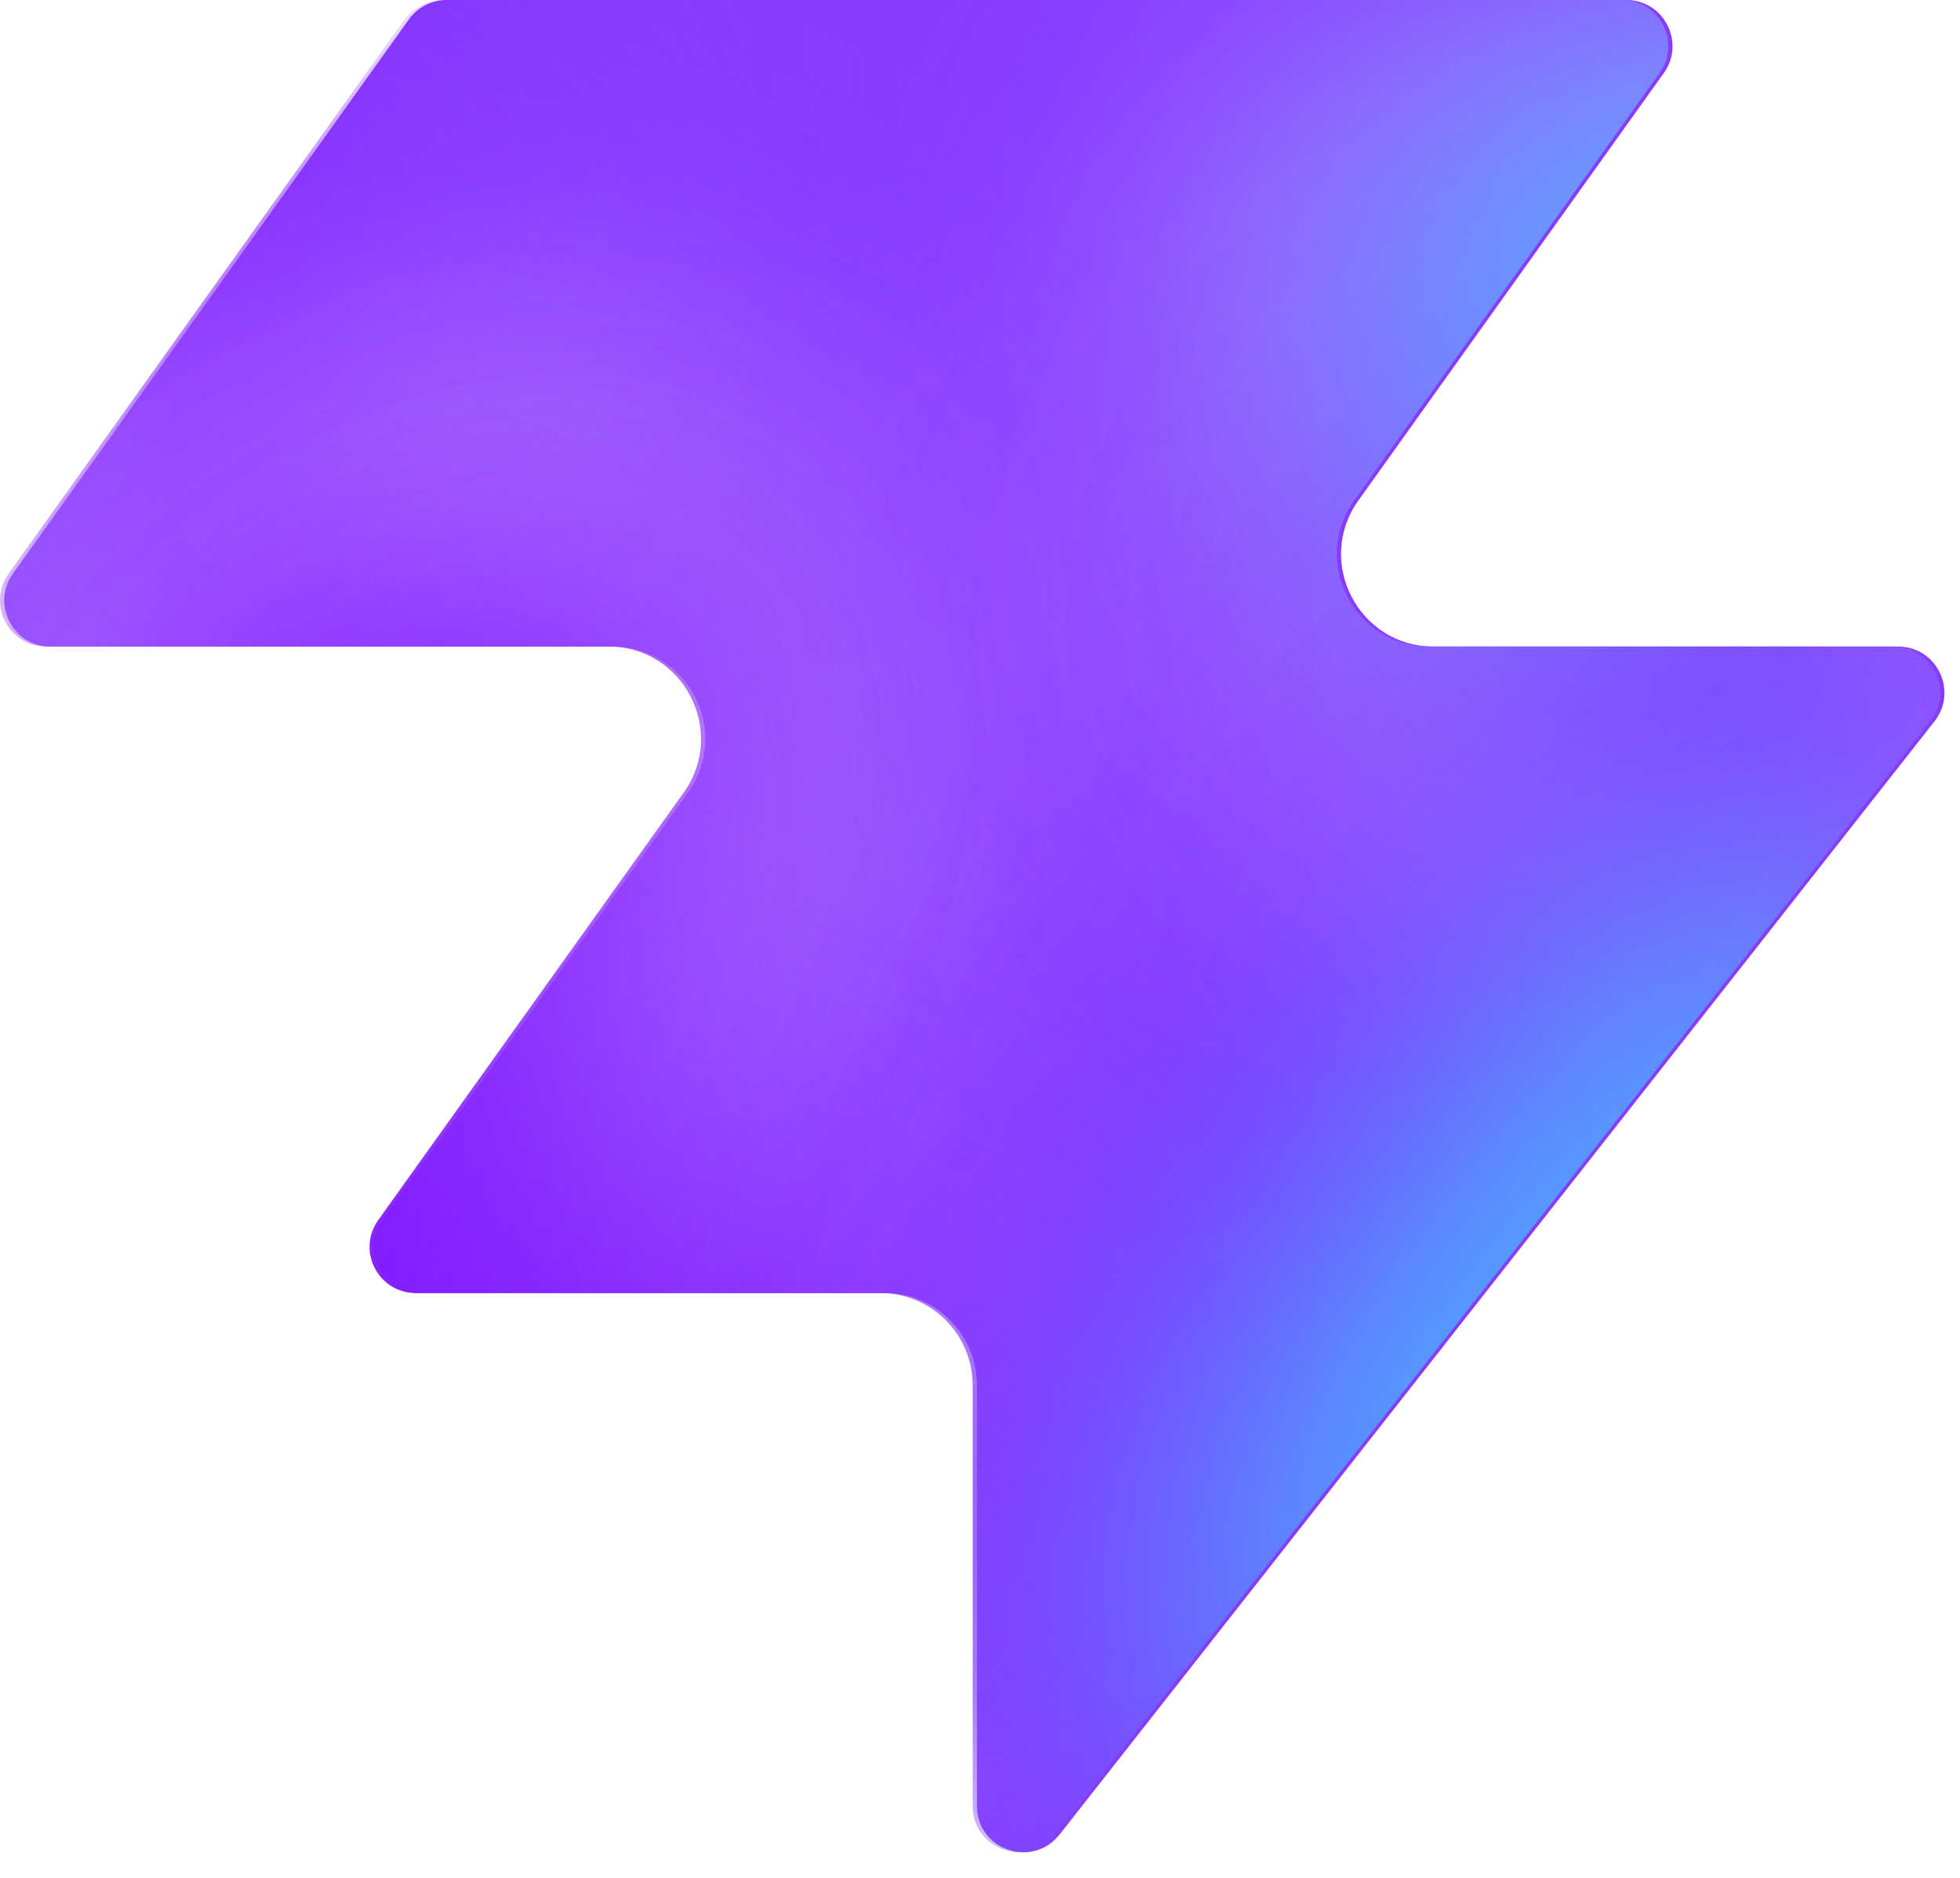
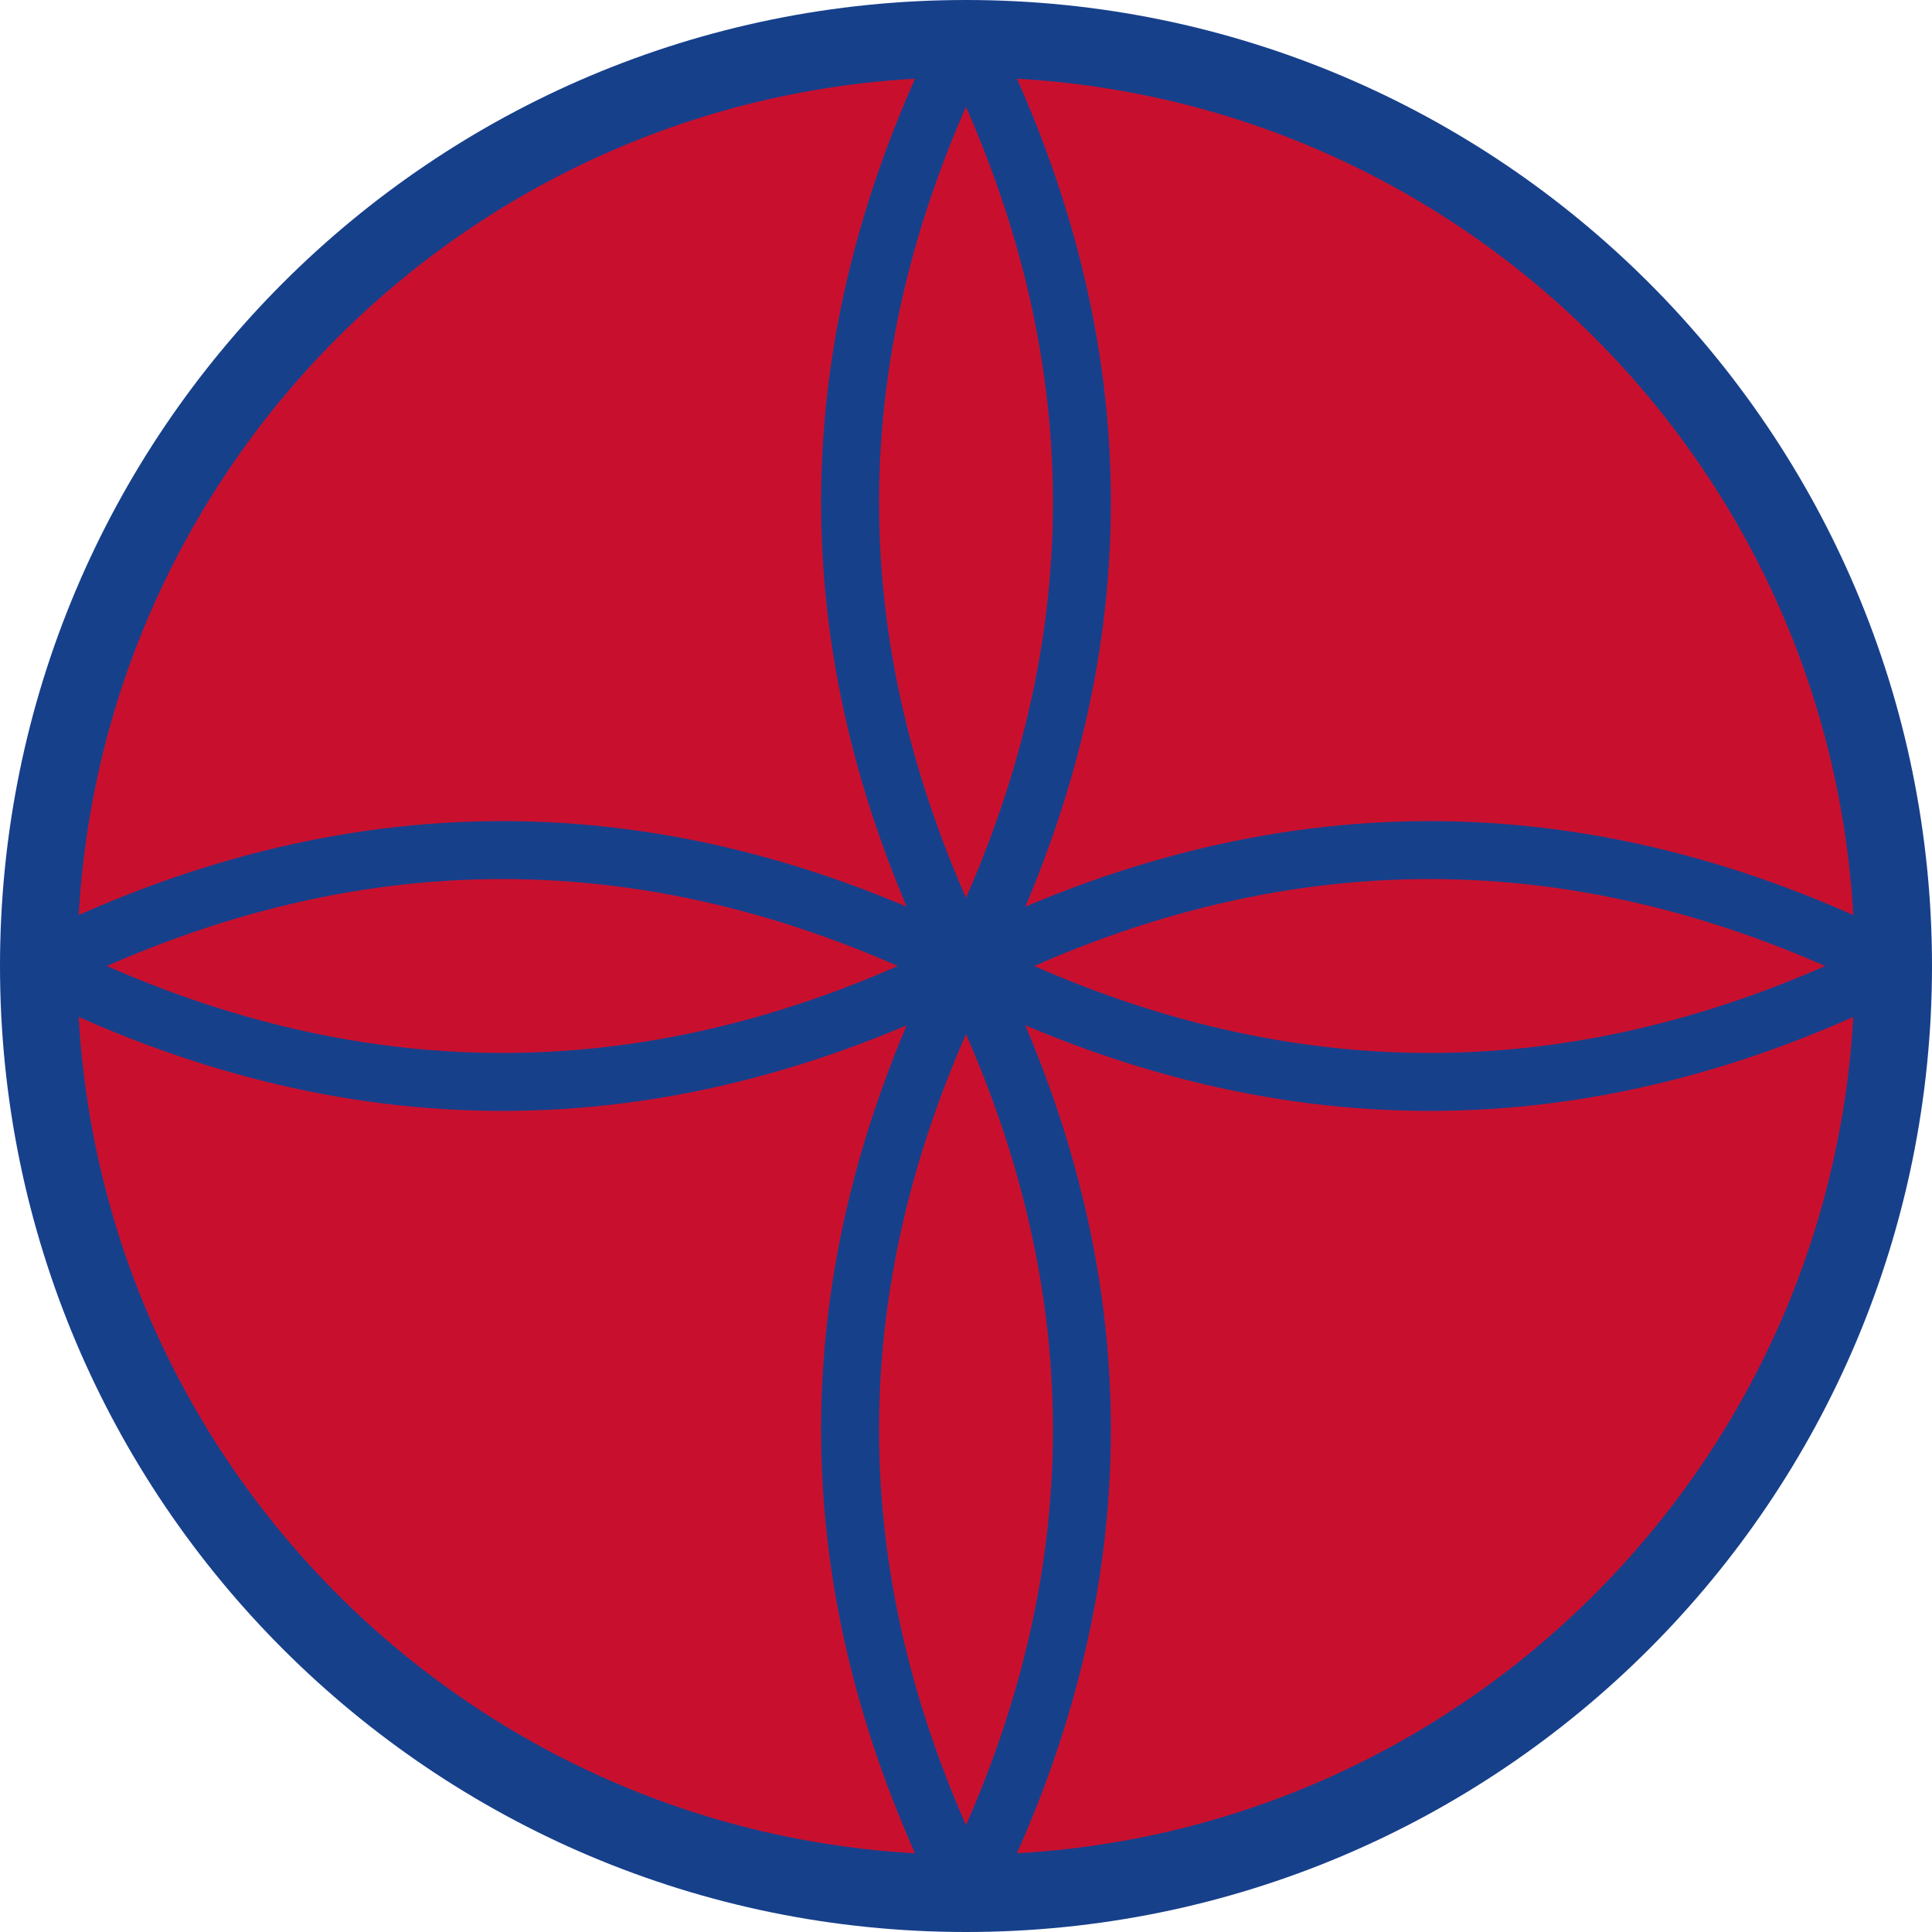
- <svg xmlns="http://www.w3.org/2000/svg" width="48" height="46" fill="none" viewBox="0 0 48 46">
-   <path fill="#863bff" d="M25.946 44.938c-.664.845-2.021.375-2.021-.698V33.937a2.26 2.26 0 0 0-2.262-2.262H10.287c-.92 0-1.456-1.04-.92-1.788l7.48-10.471c1.07-1.497 0-3.578-1.842-3.578H1.237c-.92 0-1.456-1.04-.92-1.788L10.013.474c.214-.297.556-.474.92-.474h28.894c.92 0 1.456 1.04.92 1.788l-7.48 10.471c-1.07 1.498 0 3.579 1.842 3.579h11.377c.943 0 1.473 1.088.89 1.83L25.947 44.94z" style="fill:#863bff;fill:color(display-p3 .525 .23 1);fill-opacity:1" />
-   <mask id="a" width="48" height="46" x="0" y="0" maskUnits="userSpaceOnUse" style="mask-type:alpha">
-     <path fill="#000" d="M25.842 44.938c-.664.844-2.021.375-2.021-.698V33.937a2.26 2.26 0 0 0-2.262-2.262H10.183c-.92 0-1.456-1.04-.92-1.788l7.48-10.471c1.07-1.498 0-3.579-1.842-3.579H1.133c-.92 0-1.456-1.04-.92-1.787L9.91.473c.214-.297.556-.474.92-.474h28.894c.92 0 1.456 1.04.92 1.788l-7.48 10.471c-1.07 1.498 0 3.578 1.842 3.578h11.377c.943 0 1.473 1.088.89 1.832L25.843 44.94z" style="fill:#000;fill-opacity:1" />
-   </mask>
-   <g mask="url(#a)">
-     <g filter="url(#b)">
-       <ellipse cx="5.508" cy="14.704" fill="#ede6ff" rx="5.508" ry="14.704" style="fill:#ede6ff;fill:color(display-p3 .927 .903 1);fill-opacity:1" transform="matrix(.00324 1 1 -.00324 -4.47 31.516)" />
-     </g>
-     <g filter="url(#c)">
-       <ellipse cx="10.399" cy="29.851" fill="#ede6ff" rx="10.399" ry="29.851" style="fill:#ede6ff;fill:color(display-p3 .927 .903 1);fill-opacity:1" transform="matrix(.00324 1 1 -.00324 -39.328 7.883)" />
-     </g>
-     <g filter="url(#d)">
-       <ellipse cx="5.508" cy="30.487" fill="#7e14ff" rx="5.508" ry="30.487" style="fill:#7e14ff;fill:color(display-p3 .492 .077 1);fill-opacity:1" transform="rotate(89.814 -25.913 -14.639)scale(1 -1)" />
-     </g>
-     <g filter="url(#e)">
-       <ellipse cx="5.508" cy="30.599" fill="#7e14ff" rx="5.508" ry="30.599" style="fill:#7e14ff;fill:color(display-p3 .492 .077 1);fill-opacity:1" transform="rotate(89.814 -32.644 -3.334)scale(1 -1)" />
-     </g>
-     <g filter="url(#f)">
-       <ellipse cx="5.508" cy="30.599" fill="#7e14ff" rx="5.508" ry="30.599" style="fill:#7e14ff;fill:color(display-p3 .492 .077 1);fill-opacity:1" transform="matrix(.00324 1 1 -.00324 -34.34 30.47)" />
-     </g>
-     <g filter="url(#g)">
-       <ellipse cx="14.072" cy="22.078" fill="#ede6ff" rx="14.072" ry="22.078" style="fill:#ede6ff;fill:color(display-p3 .927 .903 1);fill-opacity:1" transform="rotate(93.35 24.506 48.493)scale(-1 1)" />
-     </g>
-     <g filter="url(#h)">
-       <ellipse cx="3.47" cy="21.501" fill="#7e14ff" rx="3.47" ry="21.501" style="fill:#7e14ff;fill:color(display-p3 .492 .077 1);fill-opacity:1" transform="rotate(89.009 28.708 47.59)scale(-1 1)" />
-     </g>
-     <g filter="url(#i)">
-       <ellipse cx="3.47" cy="21.501" fill="#7e14ff" rx="3.47" ry="21.501" style="fill:#7e14ff;fill:color(display-p3 .492 .077 1);fill-opacity:1" transform="rotate(89.009 28.708 47.59)scale(-1 1)" />
-     </g>
-     <g filter="url(#j)">
-       <ellipse cx=".387" cy="8.972" fill="#7e14ff" rx="4.407" ry="29.108" style="fill:#7e14ff;fill:color(display-p3 .492 .077 1);fill-opacity:1" transform="rotate(39.51 .387 8.972)" />
-     </g>
-     <g filter="url(#k)">
-       <ellipse cx="47.523" cy="-6.092" fill="#7e14ff" rx="4.407" ry="29.108" style="fill:#7e14ff;fill:color(display-p3 .492 .077 1);fill-opacity:1" transform="rotate(37.892 47.523 -6.092)" />
-     </g>
-     <g filter="url(#l)">
-       <ellipse cx="41.412" cy="6.333" fill="#47bfff" rx="5.971" ry="9.665" style="fill:#47bfff;fill:color(display-p3 .28 .748 1);fill-opacity:1" transform="rotate(37.892 41.412 6.333)" />
-     </g>
-     <g filter="url(#m)">
-       <ellipse cx="-1.879" cy="38.332" fill="#7e14ff" rx="4.407" ry="29.108" style="fill:#7e14ff;fill:color(display-p3 .492 .077 1);fill-opacity:1" transform="rotate(37.892 -1.88 38.332)" />
-     </g>
-     <g filter="url(#n)">
-       <ellipse cx="-1.879" cy="38.332" fill="#7e14ff" rx="4.407" ry="29.108" style="fill:#7e14ff;fill:color(display-p3 .492 .077 1);fill-opacity:1" transform="rotate(37.892 -1.88 38.332)" />
-     </g>
-     <g filter="url(#o)">
-       <ellipse cx="35.651" cy="29.907" fill="#7e14ff" rx="4.407" ry="29.108" style="fill:#7e14ff;fill:color(display-p3 .492 .077 1);fill-opacity:1" transform="rotate(37.892 35.651 29.907)" />
-     </g>
-     <g filter="url(#p)">
-       <ellipse cx="38.418" cy="32.4" fill="#47bfff" rx="5.971" ry="15.297" style="fill:#47bfff;fill:color(display-p3 .28 .748 1);fill-opacity:1" transform="rotate(37.892 38.418 32.4)" />
-     </g>
-   </g>
-   <defs>
-     <filter id="b" width="60.045" height="41.654" x="-19.77" y="16.149" color-interpolation-filters="sRGB" filterUnits="userSpaceOnUse">
-       <feFlood flood-opacity="0" result="BackgroundImageFix" />
-       <feBlend in="SourceGraphic" in2="BackgroundImageFix" result="shape" />
-       <feGaussianBlur result="effect1_foregroundBlur_2002_17158" stdDeviation="7.659" />
-     </filter>
-     <filter id="c" width="90.34" height="51.437" x="-54.613" y="-7.533" color-interpolation-filters="sRGB" filterUnits="userSpaceOnUse">
-       <feFlood flood-opacity="0" result="BackgroundImageFix" />
-       <feBlend in="SourceGraphic" in2="BackgroundImageFix" result="shape" />
-       <feGaussianBlur result="effect1_foregroundBlur_2002_17158" stdDeviation="7.659" />
-     </filter>
-     <filter id="d" width="79.355" height="29.4" x="-49.64" y="2.03" color-interpolation-filters="sRGB" filterUnits="userSpaceOnUse">
-       <feFlood flood-opacity="0" result="BackgroundImageFix" />
-       <feBlend in="SourceGraphic" in2="BackgroundImageFix" result="shape" />
-       <feGaussianBlur result="effect1_foregroundBlur_2002_17158" stdDeviation="4.596" />
-     </filter>
-     <filter id="e" width="79.579" height="29.4" x="-45.045" y="20.029" color-interpolation-filters="sRGB" filterUnits="userSpaceOnUse">
-       <feFlood flood-opacity="0" result="BackgroundImageFix" />
-       <feBlend in="SourceGraphic" in2="BackgroundImageFix" result="shape" />
-       <feGaussianBlur result="effect1_foregroundBlur_2002_17158" stdDeviation="4.596" />
-     </filter>
-     <filter id="f" width="79.579" height="29.4" x="-43.513" y="21.178" color-interpolation-filters="sRGB" filterUnits="userSpaceOnUse">
-       <feFlood flood-opacity="0" result="BackgroundImageFix" />
-       <feBlend in="SourceGraphic" in2="BackgroundImageFix" result="shape" />
-       <feGaussianBlur result="effect1_foregroundBlur_2002_17158" stdDeviation="4.596" />
-     </filter>
-     <filter id="g" width="74.749" height="58.852" x="15.756" y="-17.901" color-interpolation-filters="sRGB" filterUnits="userSpaceOnUse">
-       <feFlood flood-opacity="0" result="BackgroundImageFix" />
-       <feBlend in="SourceGraphic" in2="BackgroundImageFix" result="shape" />
-       <feGaussianBlur result="effect1_foregroundBlur_2002_17158" stdDeviation="7.659" />
-     </filter>
-     <filter id="h" width="61.377" height="25.362" x="23.548" y="2.284" color-interpolation-filters="sRGB" filterUnits="userSpaceOnUse">
-       <feFlood flood-opacity="0" result="BackgroundImageFix" />
-       <feBlend in="SourceGraphic" in2="BackgroundImageFix" result="shape" />
-       <feGaussianBlur result="effect1_foregroundBlur_2002_17158" stdDeviation="4.596" />
-     </filter>
-     <filter id="i" width="61.377" height="25.362" x="23.548" y="2.284" color-interpolation-filters="sRGB" filterUnits="userSpaceOnUse">
-       <feFlood flood-opacity="0" result="BackgroundImageFix" />
-       <feBlend in="SourceGraphic" in2="BackgroundImageFix" result="shape" />
-       <feGaussianBlur result="effect1_foregroundBlur_2002_17158" stdDeviation="4.596" />
-     </filter>
-     <filter id="j" width="56.045" height="63.649" x="-27.636" y="-22.853" color-interpolation-filters="sRGB" filterUnits="userSpaceOnUse">
-       <feFlood flood-opacity="0" result="BackgroundImageFix" />
-       <feBlend in="SourceGraphic" in2="BackgroundImageFix" result="shape" />
-       <feGaussianBlur result="effect1_foregroundBlur_2002_17158" stdDeviation="4.596" />
-     </filter>
-     <filter id="k" width="54.814" height="64.646" x="20.116" y="-38.415" color-interpolation-filters="sRGB" filterUnits="userSpaceOnUse">
-       <feFlood flood-opacity="0" result="BackgroundImageFix" />
-       <feBlend in="SourceGraphic" in2="BackgroundImageFix" result="shape" />
-       <feGaussianBlur result="effect1_foregroundBlur_2002_17158" stdDeviation="4.596" />
-     </filter>
-     <filter id="l" width="33.541" height="35.313" x="24.641" y="-11.323" color-interpolation-filters="sRGB" filterUnits="userSpaceOnUse">
-       <feFlood flood-opacity="0" result="BackgroundImageFix" />
-       <feBlend in="SourceGraphic" in2="BackgroundImageFix" result="shape" />
-       <feGaussianBlur result="effect1_foregroundBlur_2002_17158" stdDeviation="4.596" />
-     </filter>
-     <filter id="m" width="54.814" height="64.646" x="-29.286" y="6.009" color-interpolation-filters="sRGB" filterUnits="userSpaceOnUse">
-       <feFlood flood-opacity="0" result="BackgroundImageFix" />
-       <feBlend in="SourceGraphic" in2="BackgroundImageFix" result="shape" />
-       <feGaussianBlur result="effect1_foregroundBlur_2002_17158" stdDeviation="4.596" />
-     </filter>
-     <filter id="n" width="54.814" height="64.646" x="-29.286" y="6.009" color-interpolation-filters="sRGB" filterUnits="userSpaceOnUse">
-       <feFlood flood-opacity="0" result="BackgroundImageFix" />
-       <feBlend in="SourceGraphic" in2="BackgroundImageFix" result="shape" />
-       <feGaussianBlur result="effect1_foregroundBlur_2002_17158" stdDeviation="4.596" />
-     </filter>
-     <filter id="o" width="54.814" height="64.646" x="8.244" y="-2.416" color-interpolation-filters="sRGB" filterUnits="userSpaceOnUse">
-       <feFlood flood-opacity="0" result="BackgroundImageFix" />
-       <feBlend in="SourceGraphic" in2="BackgroundImageFix" result="shape" />
-       <feGaussianBlur result="effect1_foregroundBlur_2002_17158" stdDeviation="4.596" />
-     </filter>
-     <filter id="p" width="39.409" height="43.623" x="18.713" y="10.588" color-interpolation-filters="sRGB" filterUnits="userSpaceOnUse">
-       <feFlood flood-opacity="0" result="BackgroundImageFix" />
-       <feBlend in="SourceGraphic" in2="BackgroundImageFix" result="shape" />
-       <feGaussianBlur result="effect1_foregroundBlur_2002_17158" stdDeviation="4.596" />
-     </filter>
-   </defs>
+ <svg xmlns="http://www.w3.org/2000/svg" viewBox="0 0 100 100">
+   <circle cx="50" cy="50" r="48" fill="#C8102E" stroke="#17408B" stroke-width="4" />
+   <path d="M2 50 Q26 38 50 50 Q74 62 98 50" fill="none" stroke="#17408B" stroke-width="3" />
+   <path d="M2 50 Q26 62 50 50 Q74 38 98 50" fill="none" stroke="#17408B" stroke-width="3" />
+   <path d="M50 2 Q38 26 50 50 Q62 74 50 98" fill="none" stroke="#17408B" stroke-width="3" />
+   <path d="M50 2 Q62 26 50 50 Q38 74 50 98" fill="none" stroke="#17408B" stroke-width="3" />
</svg>
